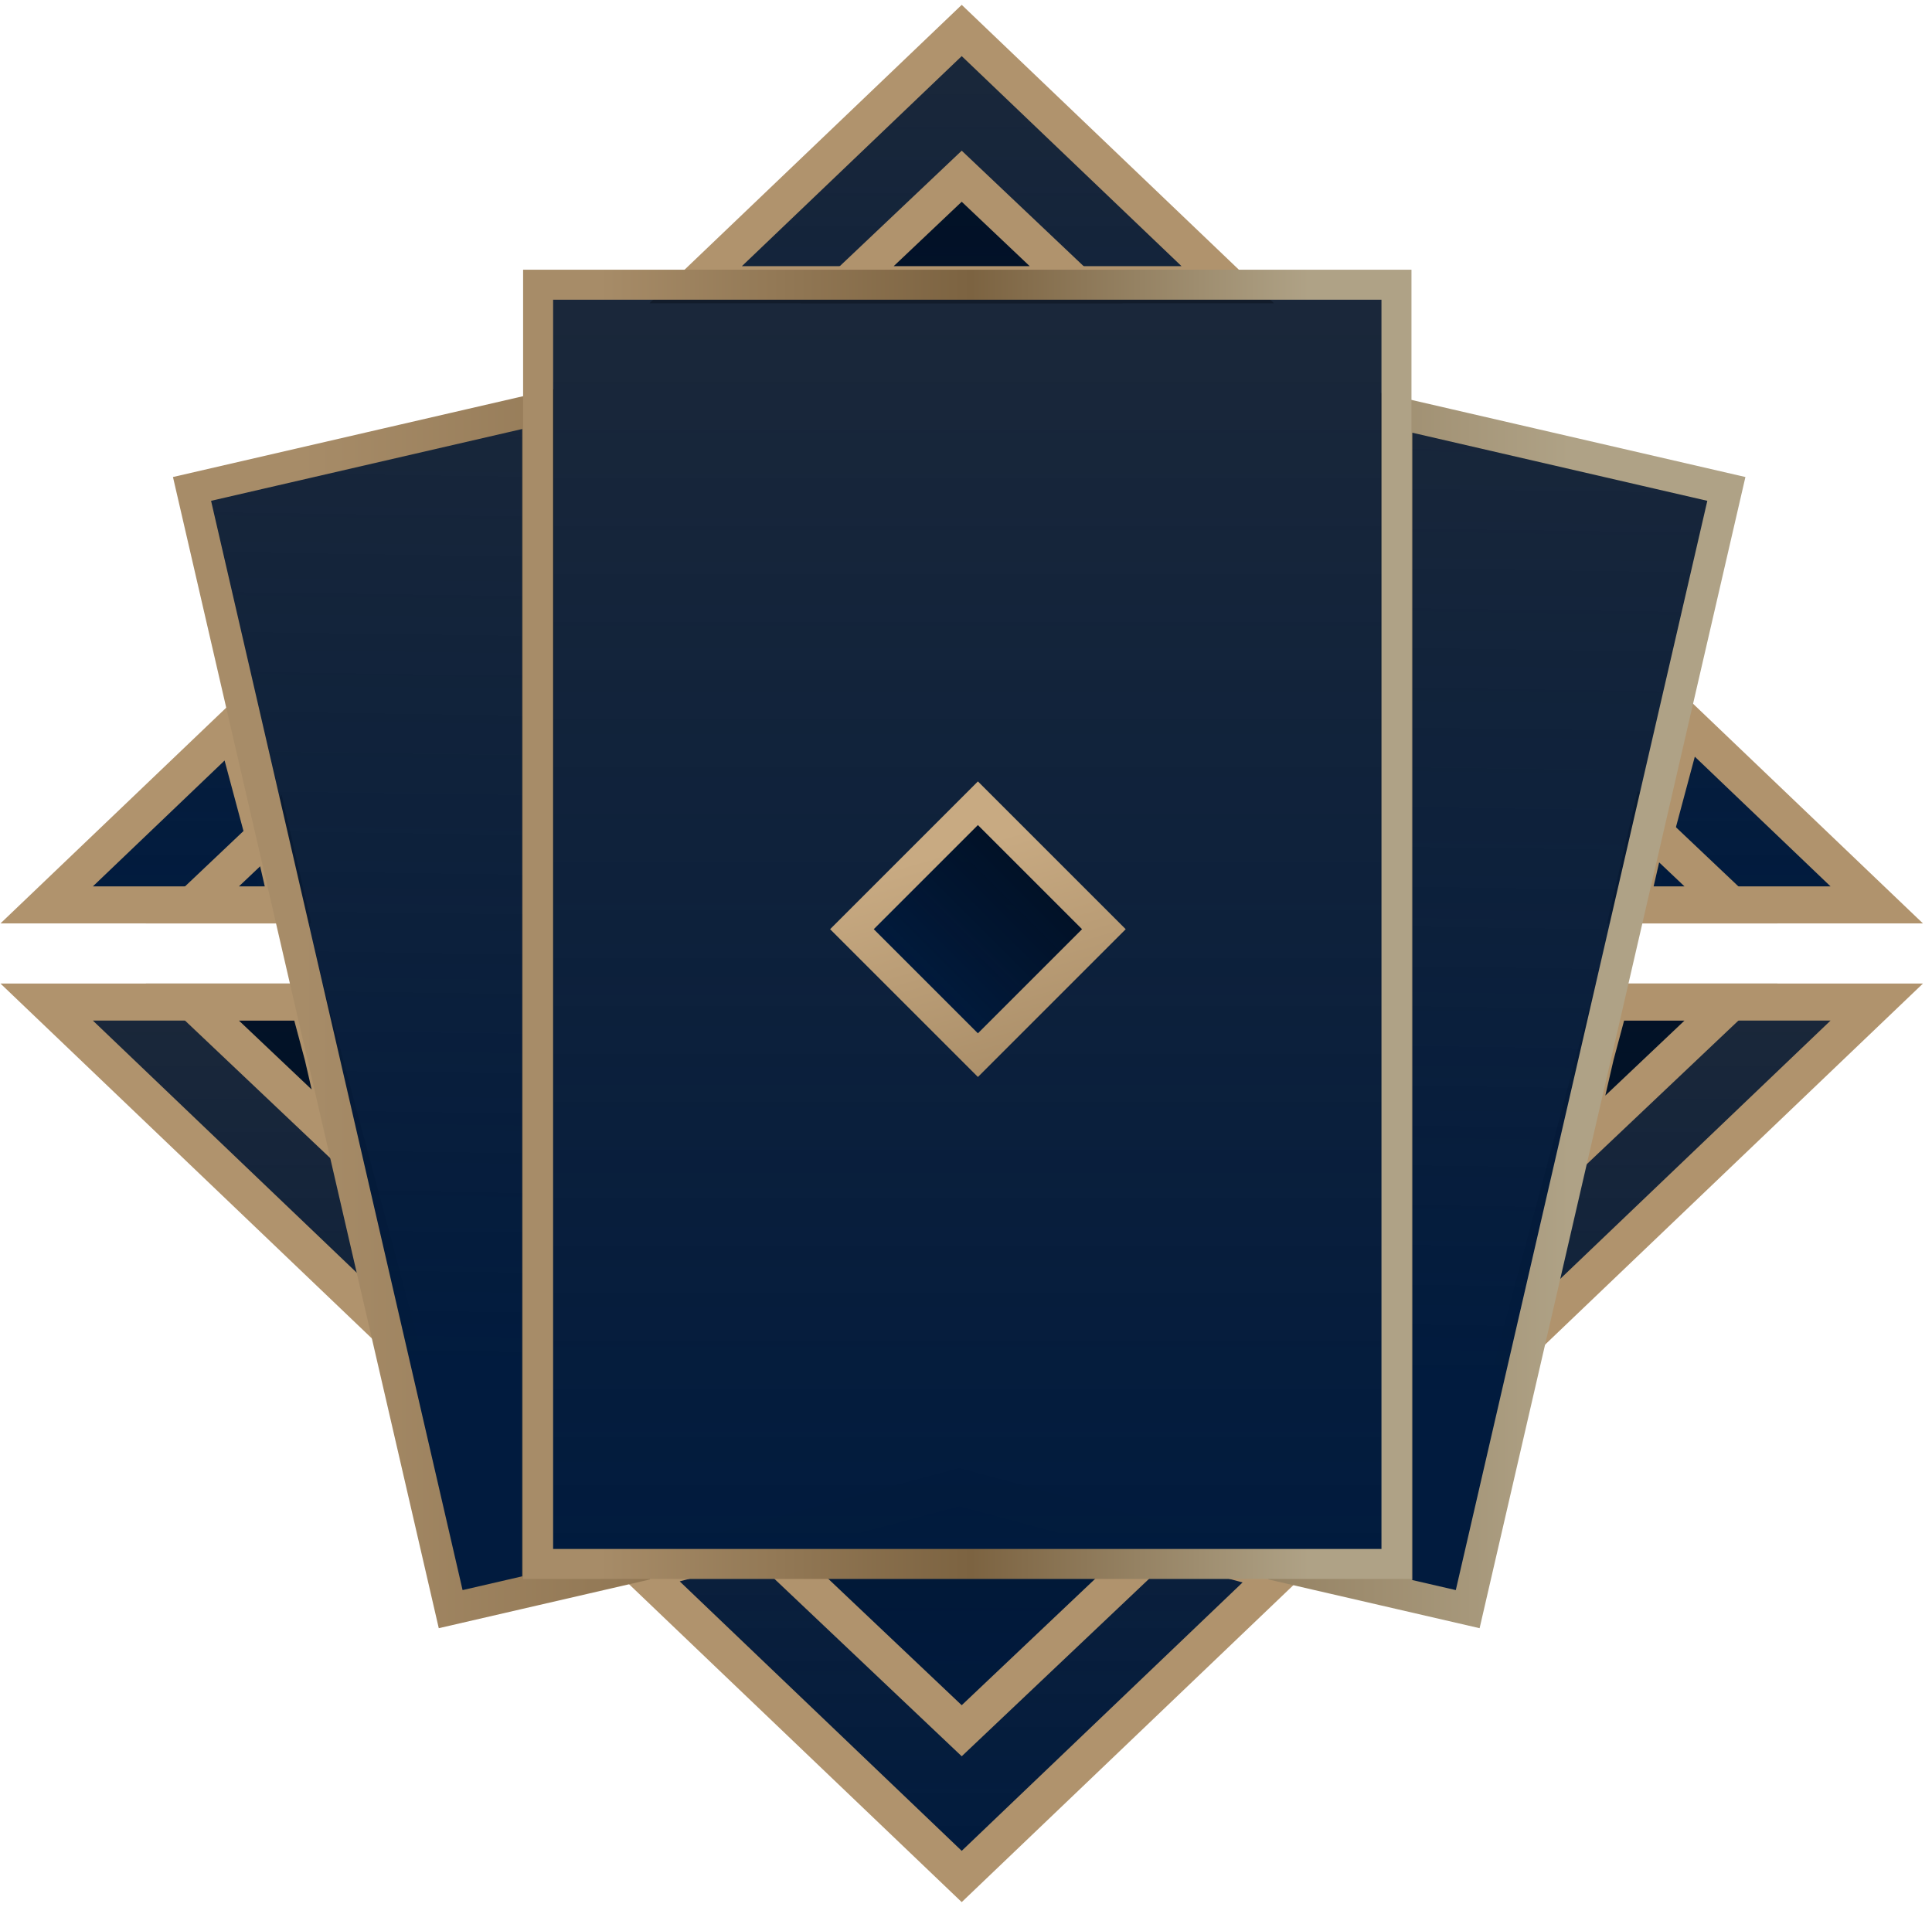
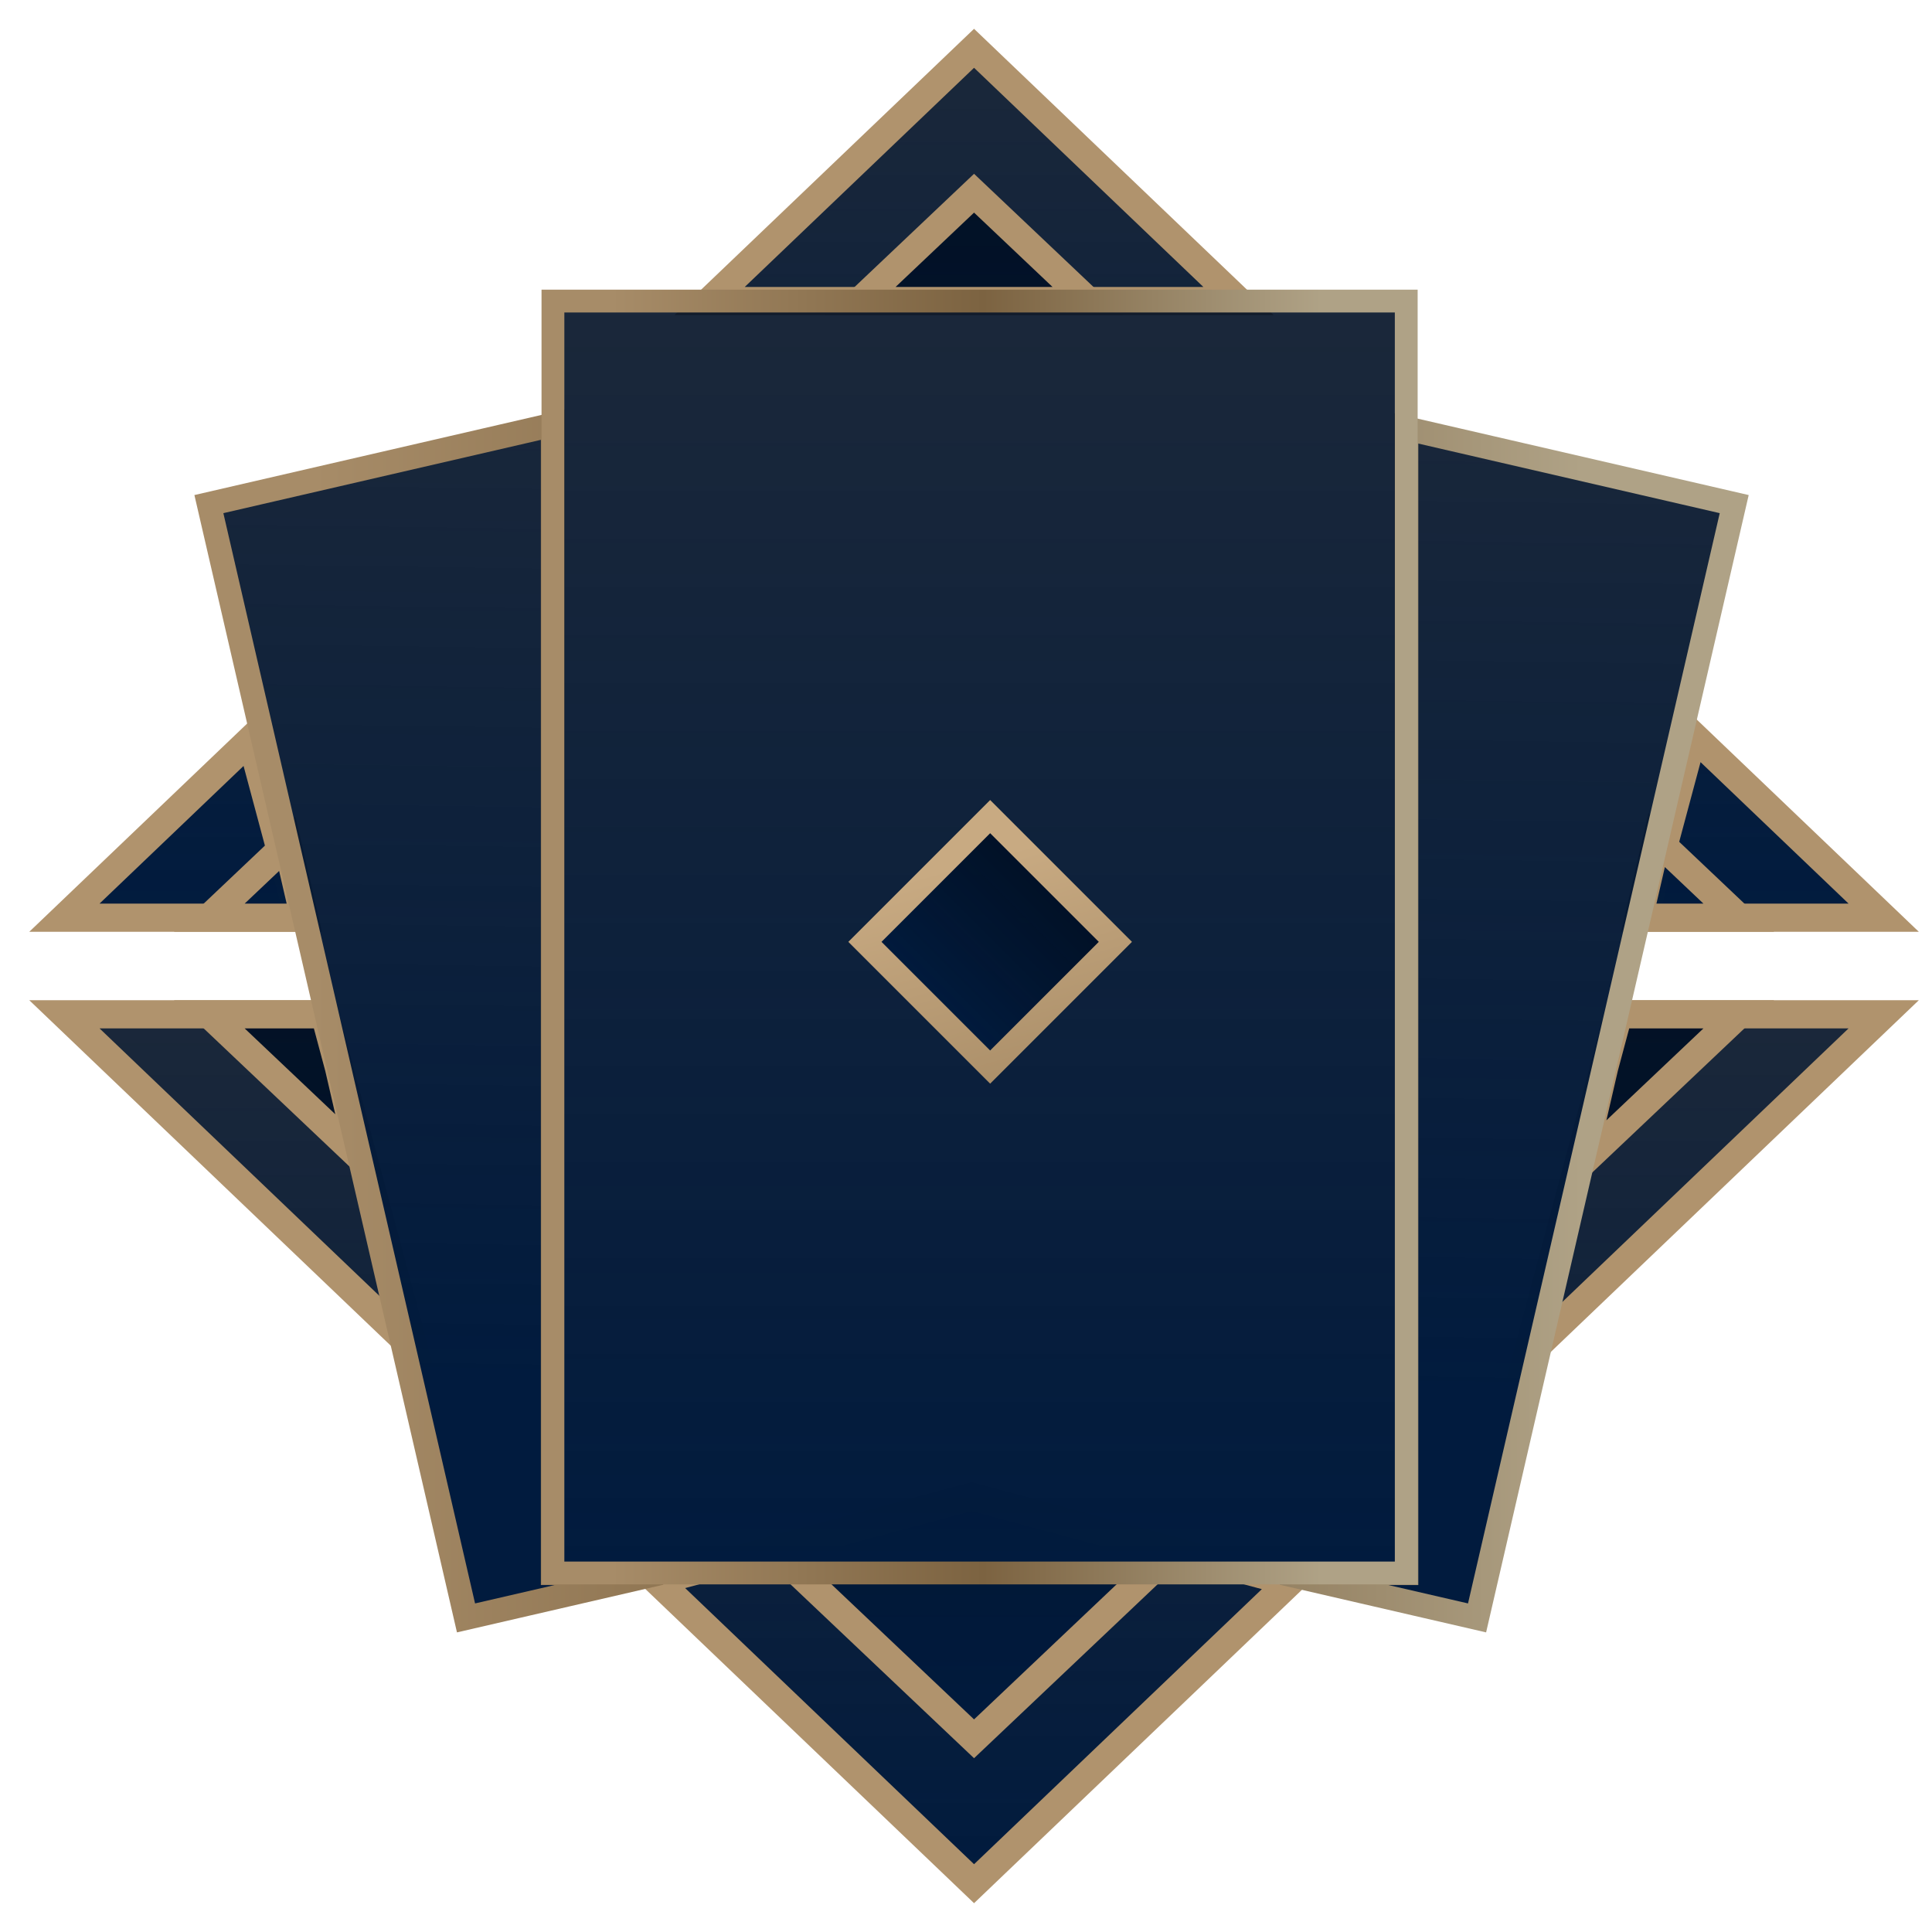
- <svg xmlns="http://www.w3.org/2000/svg" width="156px" height="154px" viewBox="0 0 156 154" version="1.1">
+ <svg xmlns="http://www.w3.org/2000/svg" width="120px" height="120px" viewBox="0 0 120 120" version="1.1">
  <defs>
    <linearGradient x1="50%" y1="3.41%" x2="50%" y2="100%" id="linearGradient-1">
      <stop stop-color="#000F24" stop-opacity="0.9" offset="0%" />
      <stop stop-color="#011B3E" offset="100%" />
    </linearGradient>
    <linearGradient x1="50%" y1="3.41%" x2="50%" y2="100%" id="linearGradient-2">
      <stop stop-color="#000F24" stop-opacity="0.9" offset="0%" />
      <stop stop-color="#011B3E" offset="100%" />
    </linearGradient>
    <linearGradient x1="50%" y1="3.41%" x2="50%" y2="100%" id="linearGradient-3">
      <stop stop-color="#000F24" stop-opacity="0.9" offset="0%" />
      <stop stop-color="#011B3E" offset="100%" />
    </linearGradient>
    <linearGradient x1="51.464%" y1="-3.544%" x2="50%" y2="80.598%" id="linearGradient-4">
      <stop stop-color="#000F24" stop-opacity="0.9" offset="0%" />
      <stop stop-color="#011B3E" offset="100%" />
    </linearGradient>
    <linearGradient x1="7.122%" y1="245.957%" x2="89.8%" y2="245.957%" id="linearGradient-5">
      <stop stop-color="#A78C68" offset="0%" />
      <stop stop-color="#7C6341" offset="52.444%" />
      <stop stop-color="#AFA286" offset="100%" />
    </linearGradient>
    <linearGradient x1="50%" y1="3.41%" x2="50%" y2="100%" id="linearGradient-6">
      <stop stop-color="#000F24" stop-opacity="0.9" offset="0%" />
      <stop stop-color="#011B3E" offset="100%" />
    </linearGradient>
    <linearGradient x1="7.122%" y1="245.957%" x2="89.8%" y2="245.957%" id="linearGradient-7">
      <stop stop-color="#A78C68" offset="0%" />
      <stop stop-color="#7C6341" offset="52.444%" />
      <stop stop-color="#AFA286" offset="100%" />
    </linearGradient>
    <linearGradient x1="50%" y1="3.41%" x2="50%" y2="100%" id="linearGradient-8">
      <stop stop-color="#000F24" stop-opacity="0.9" offset="0%" />
      <stop stop-color="#011B3E" offset="100%" />
    </linearGradient>
    <linearGradient x1="24.133%" y1="0%" x2="349.233%" y2="179.944%" id="linearGradient-9">
      <stop stop-color="#C8AA82" offset="0%" />
      <stop stop-color="#7C6341" offset="91.341%" />
      <stop stop-color="#AFA286" offset="100%" />
    </linearGradient>
  </defs>
-   <g id="Game" stroke="none" stroke-width="1" fill="none" fill-rule="evenodd">
-     <g id="WE_games_win-3-cards" transform="translate(-643, -389)">
-       <g id="Group" transform="translate(635, 381)">
-         <g id="Group" transform="translate(6.538462, 6.538462)">
-           <g id="Group-46" transform="translate(5.230769, 3.923077)">
-             <path d="M15.157,56.129 L19.038,70.615 L0,70.615 L15.157,56.129 Z M132.287,55.818 L147.769,70.615 L128.323,70.615 L132.287,55.818 Z M73.885,0 L95.365,20.53 L52.404,20.53 L73.885,0 Z" id="Combined-Shape" stroke="#B0936D" stroke-width="2.993" fill="url(#linearGradient-1)" />
-             <path d="M18.105,64.613 L19.491,70.615 L11.769,70.615 L18.105,64.613 Z M129.33,64.297 L136,70.615 L127.871,70.615 L129.33,64.297 Z M73.885,11.769 L83.132,20.53 L64.636,20.53 L73.885,11.769 Z" id="Combined-Shape" stroke="#B0936D" stroke-width="2.993" fill="url(#linearGradient-2)" />
-             <path d="M73.681,117.649 L99.522,124.573 L73.885,149.077 L48.157,124.488 L73.681,117.649 Z M147.769,78.462 L118.802,106.146 L126.22,78.461 L147.769,78.462 Z M21.141,78.461 L28.418,105.622 L0,78.462 L21.141,78.461 Z" id="Combined-Shape" stroke="#B0936D" stroke-width="2.993" fill="url(#linearGradient-3)" />
-             <path d="M73.681,117.649 L90.015,122.026 L73.885,137.308 L57.663,121.941 L73.681,117.649 Z M126.22,78.462 L136,78.463 L123.277,90.515 L125.062,82.784 L126.22,78.462 Z M21.141,78.462 L22.301,82.792 L23.97,90.021 L11.769,78.463 L21.141,78.462 Z" id="Combined-Shape" stroke="#B0936D" stroke-width="2.993" fill="url(#linearGradient-2)" />
-             <path d="M108.988,30.871 L135.627,37.022 L114.741,127.488 L98.934,123.838 L108.989,123.838 L108.988,30.871 Z M39.681,30.57 L39.681,123.838 L48.428,123.838 L32.621,127.488 L11.735,37.022 L39.681,30.57 Z" id="Combined-Shape" stroke="url(#linearGradient-5)" stroke-width="2.565" fill="url(#linearGradient-4)" />
-             <rect id="Rectangle-Copy-36" stroke="url(#linearGradient-7)" stroke-width="2.423" fill="url(#linearGradient-6)" x="39.681" y="20.531" width="69.308" height="103.308" />
-             <polygon id="Rectangle-Copy-56" stroke="url(#linearGradient-9)" stroke-width="2.492" fill="url(#linearGradient-8)" transform="translate(75.19231, 72.57692) rotate(-315) translate(-75.19231, -72.57692) " points="68 65.385 82.385 65.385 82.385 79.769 68 79.769" />
-           </g>
-         </g>
-       </g>
+   <g id="game_icon_win-3-card" stroke="none" stroke-width="1" fill="none" fill-rule="evenodd">
+     <g id="Group-46" transform="translate(4, 3)">
+       <path d="M11.591,42.922 L14.559,54 L0,54 L11.591,42.922 Z M101.161,42.685 L113,54 L98.129,54 L101.161,42.685 Z M56.5,0 L72.926,15.699 L40.074,15.699 L56.5,0 Z" id="Combined-Shape" stroke="#B0936D" stroke-width="1.75" fill="url(#linearGradient-1)" />
+       <path d="M13.845,49.41 L14.905,54 L9,54 L13.845,49.41 Z M98.9,49.168 L104,54 L97.784,54 L98.9,49.168 Z M56.5,9 L63.571,15.699 L49.429,15.699 L56.5,9 Z" id="Combined-Shape" stroke="#B0936D" stroke-width="1.75" fill="url(#linearGradient-2)" />
+       <path d="M56.344,89.967 L76.105,95.262 L56.5,114 L36.827,95.196 L56.344,89.967 Z M113,60 L90.849,81.17 L96.521,59.999 L113,60 Z M16.167,59.999 L21.732,80.769 L0,60 L16.167,59.999 Z" id="Combined-Shape" stroke="#B0936D" stroke-width="1.75" fill="url(#linearGradient-3)" />
+       <path d="M56.344,89.967 L68.834,93.314 L56.5,105 L44.096,93.249 L56.344,89.967 Z M104,60.001 L94.271,69.215 L95.637,63.299 L96.521,60 L104,60.001 Z M16.167,60 L17.053,63.307 L18.33,68.839 L9,60.001 L16.167,60 Z" id="Combined-Shape" stroke="#B0936D" stroke-width="1.75" fill="url(#linearGradient-2)" />
+       <path d="M83.344,23.608 L103.715,28.311 L87.743,97.491 L75.658,94.7 L83.344,94.7 L83.344,23.608 Z M30.344,23.377 L30.344,94.7 L37.03,94.7 L24.945,97.491 L8.974,28.311 L30.344,23.377 Z" id="Combined-Shape" stroke="url(#linearGradient-5)" stroke-width="1.5" fill="url(#linearGradient-4)" />
+       <rect id="Rectangle-Copy-36" stroke="url(#linearGradient-7)" stroke-width="1.417" fill="url(#linearGradient-6)" x="30.344" y="15.7" width="53" height="79" />
+       <rect id="Rectangle-Copy-56" stroke="url(#linearGradient-9)" stroke-width="1.457" fill="url(#linearGradient-8)" transform="translate(57.5, 55.5) rotate(-315) translate(-57.5, -55.5) " x="52" y="50" width="11" height="11" />
    </g>
  </g>
</svg>
